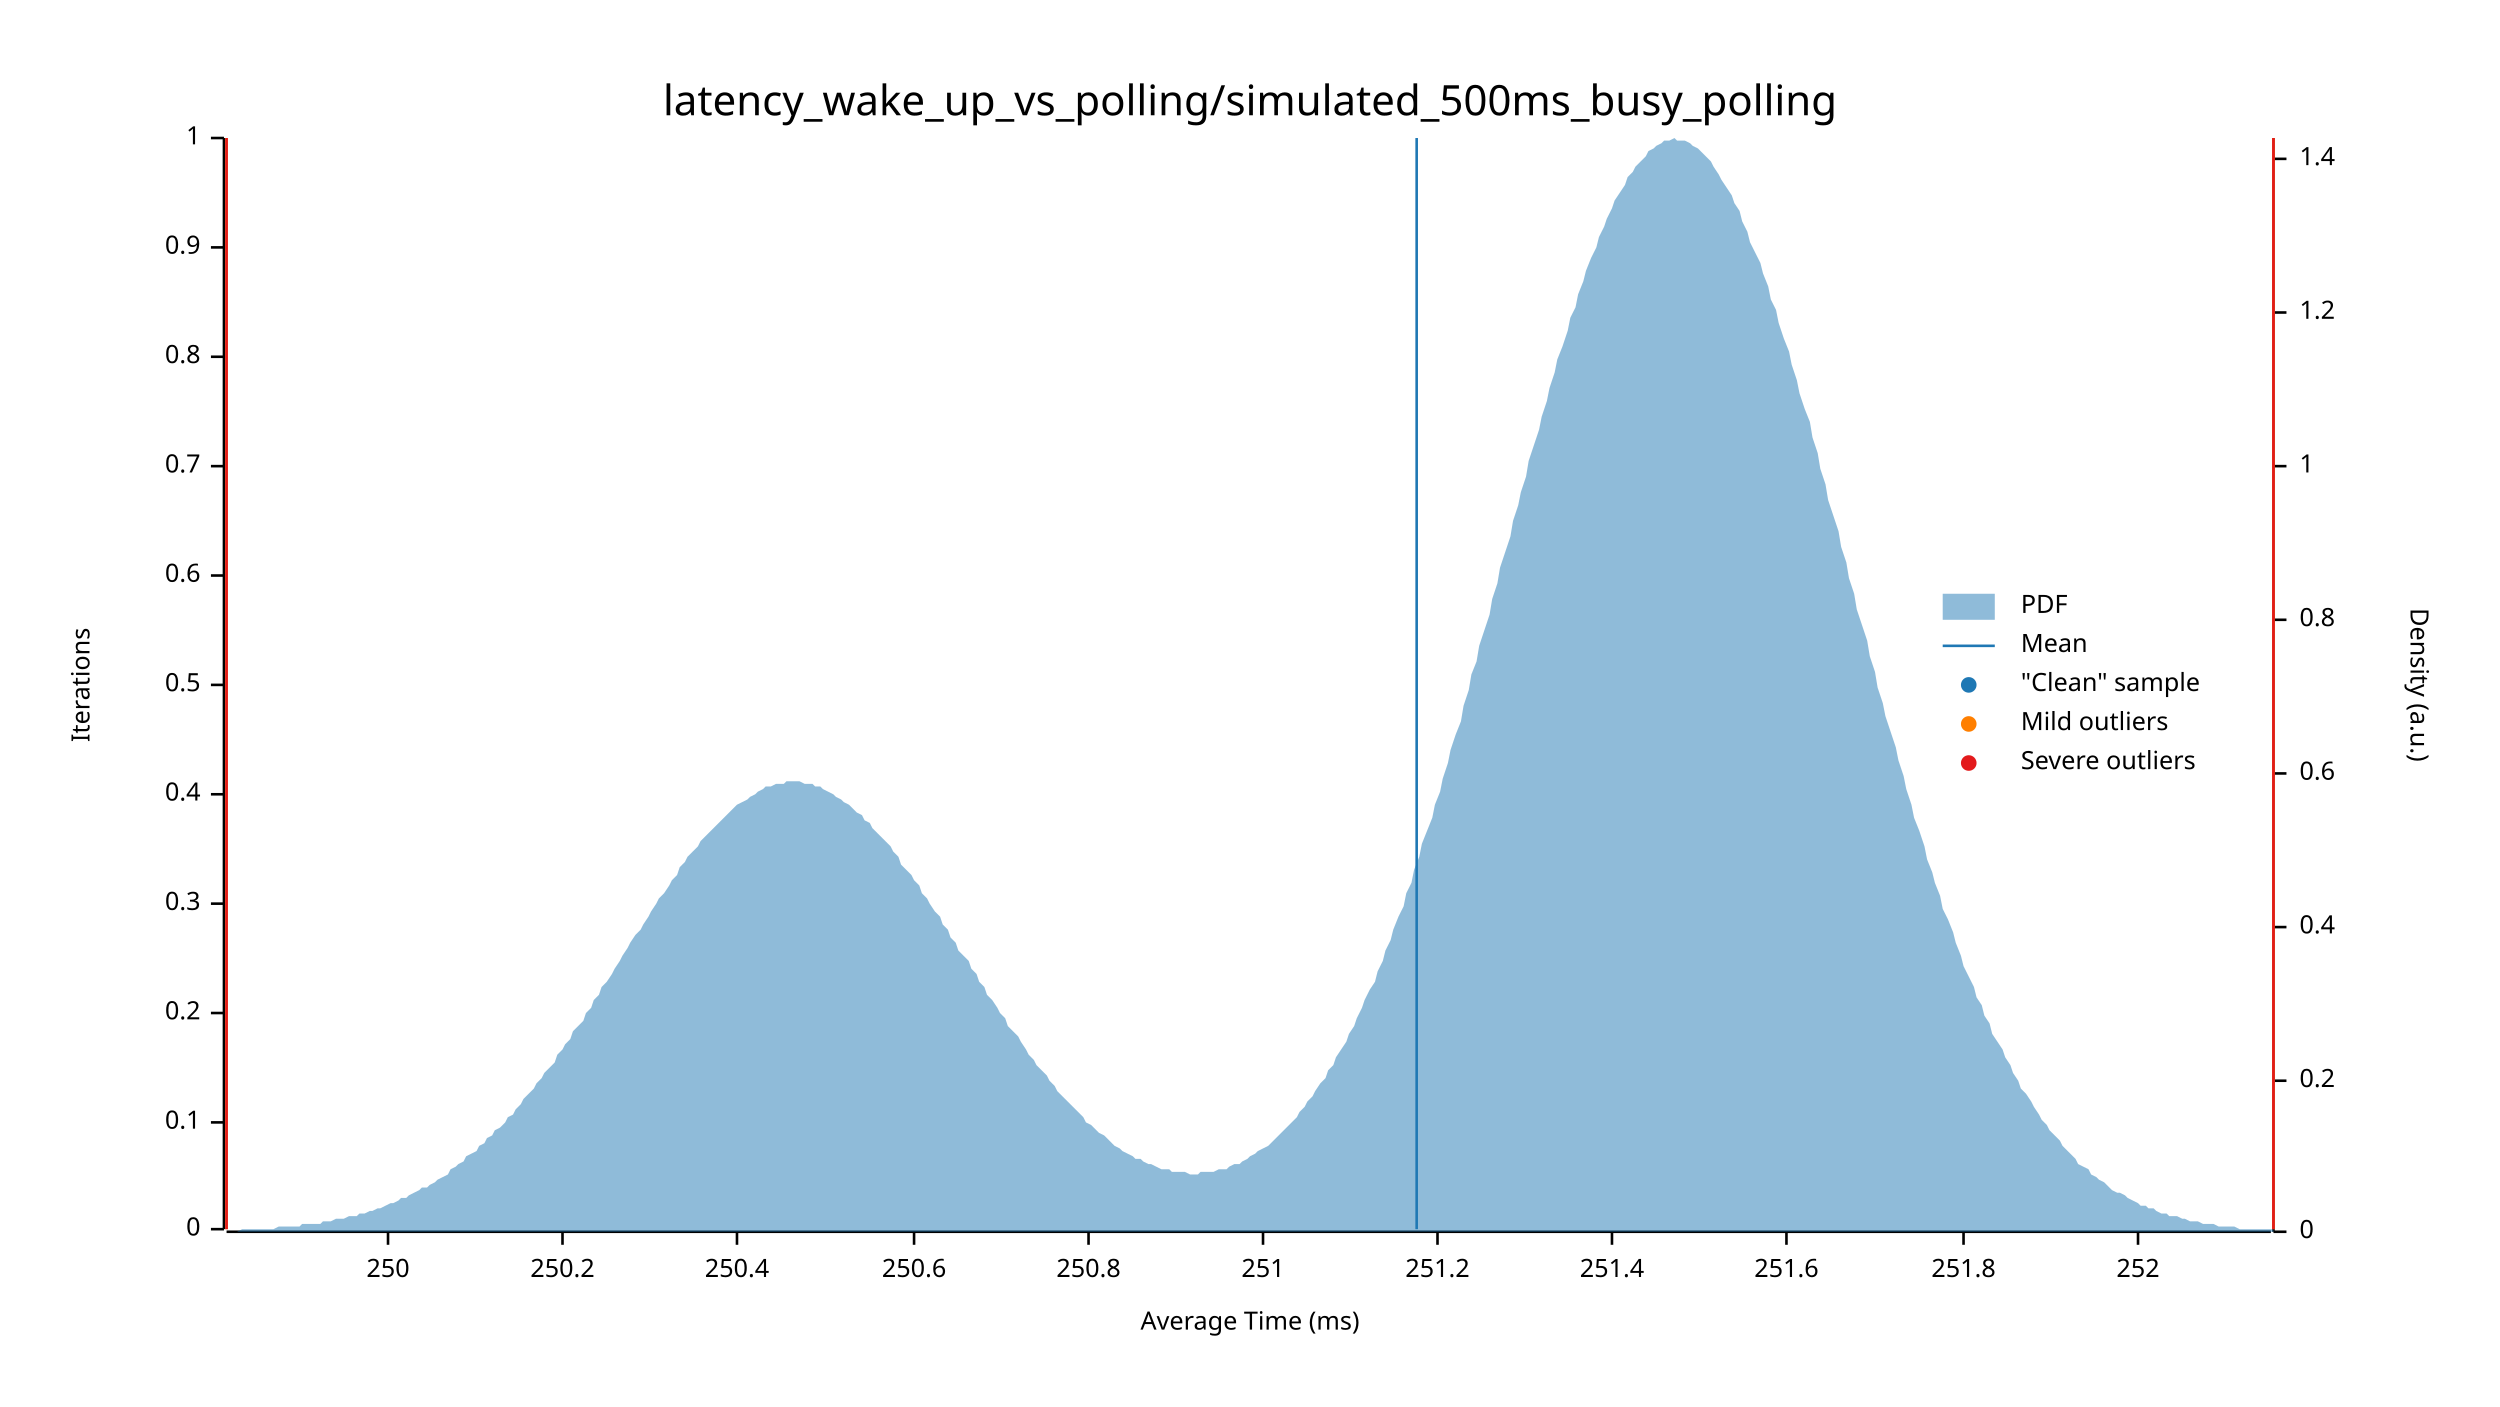
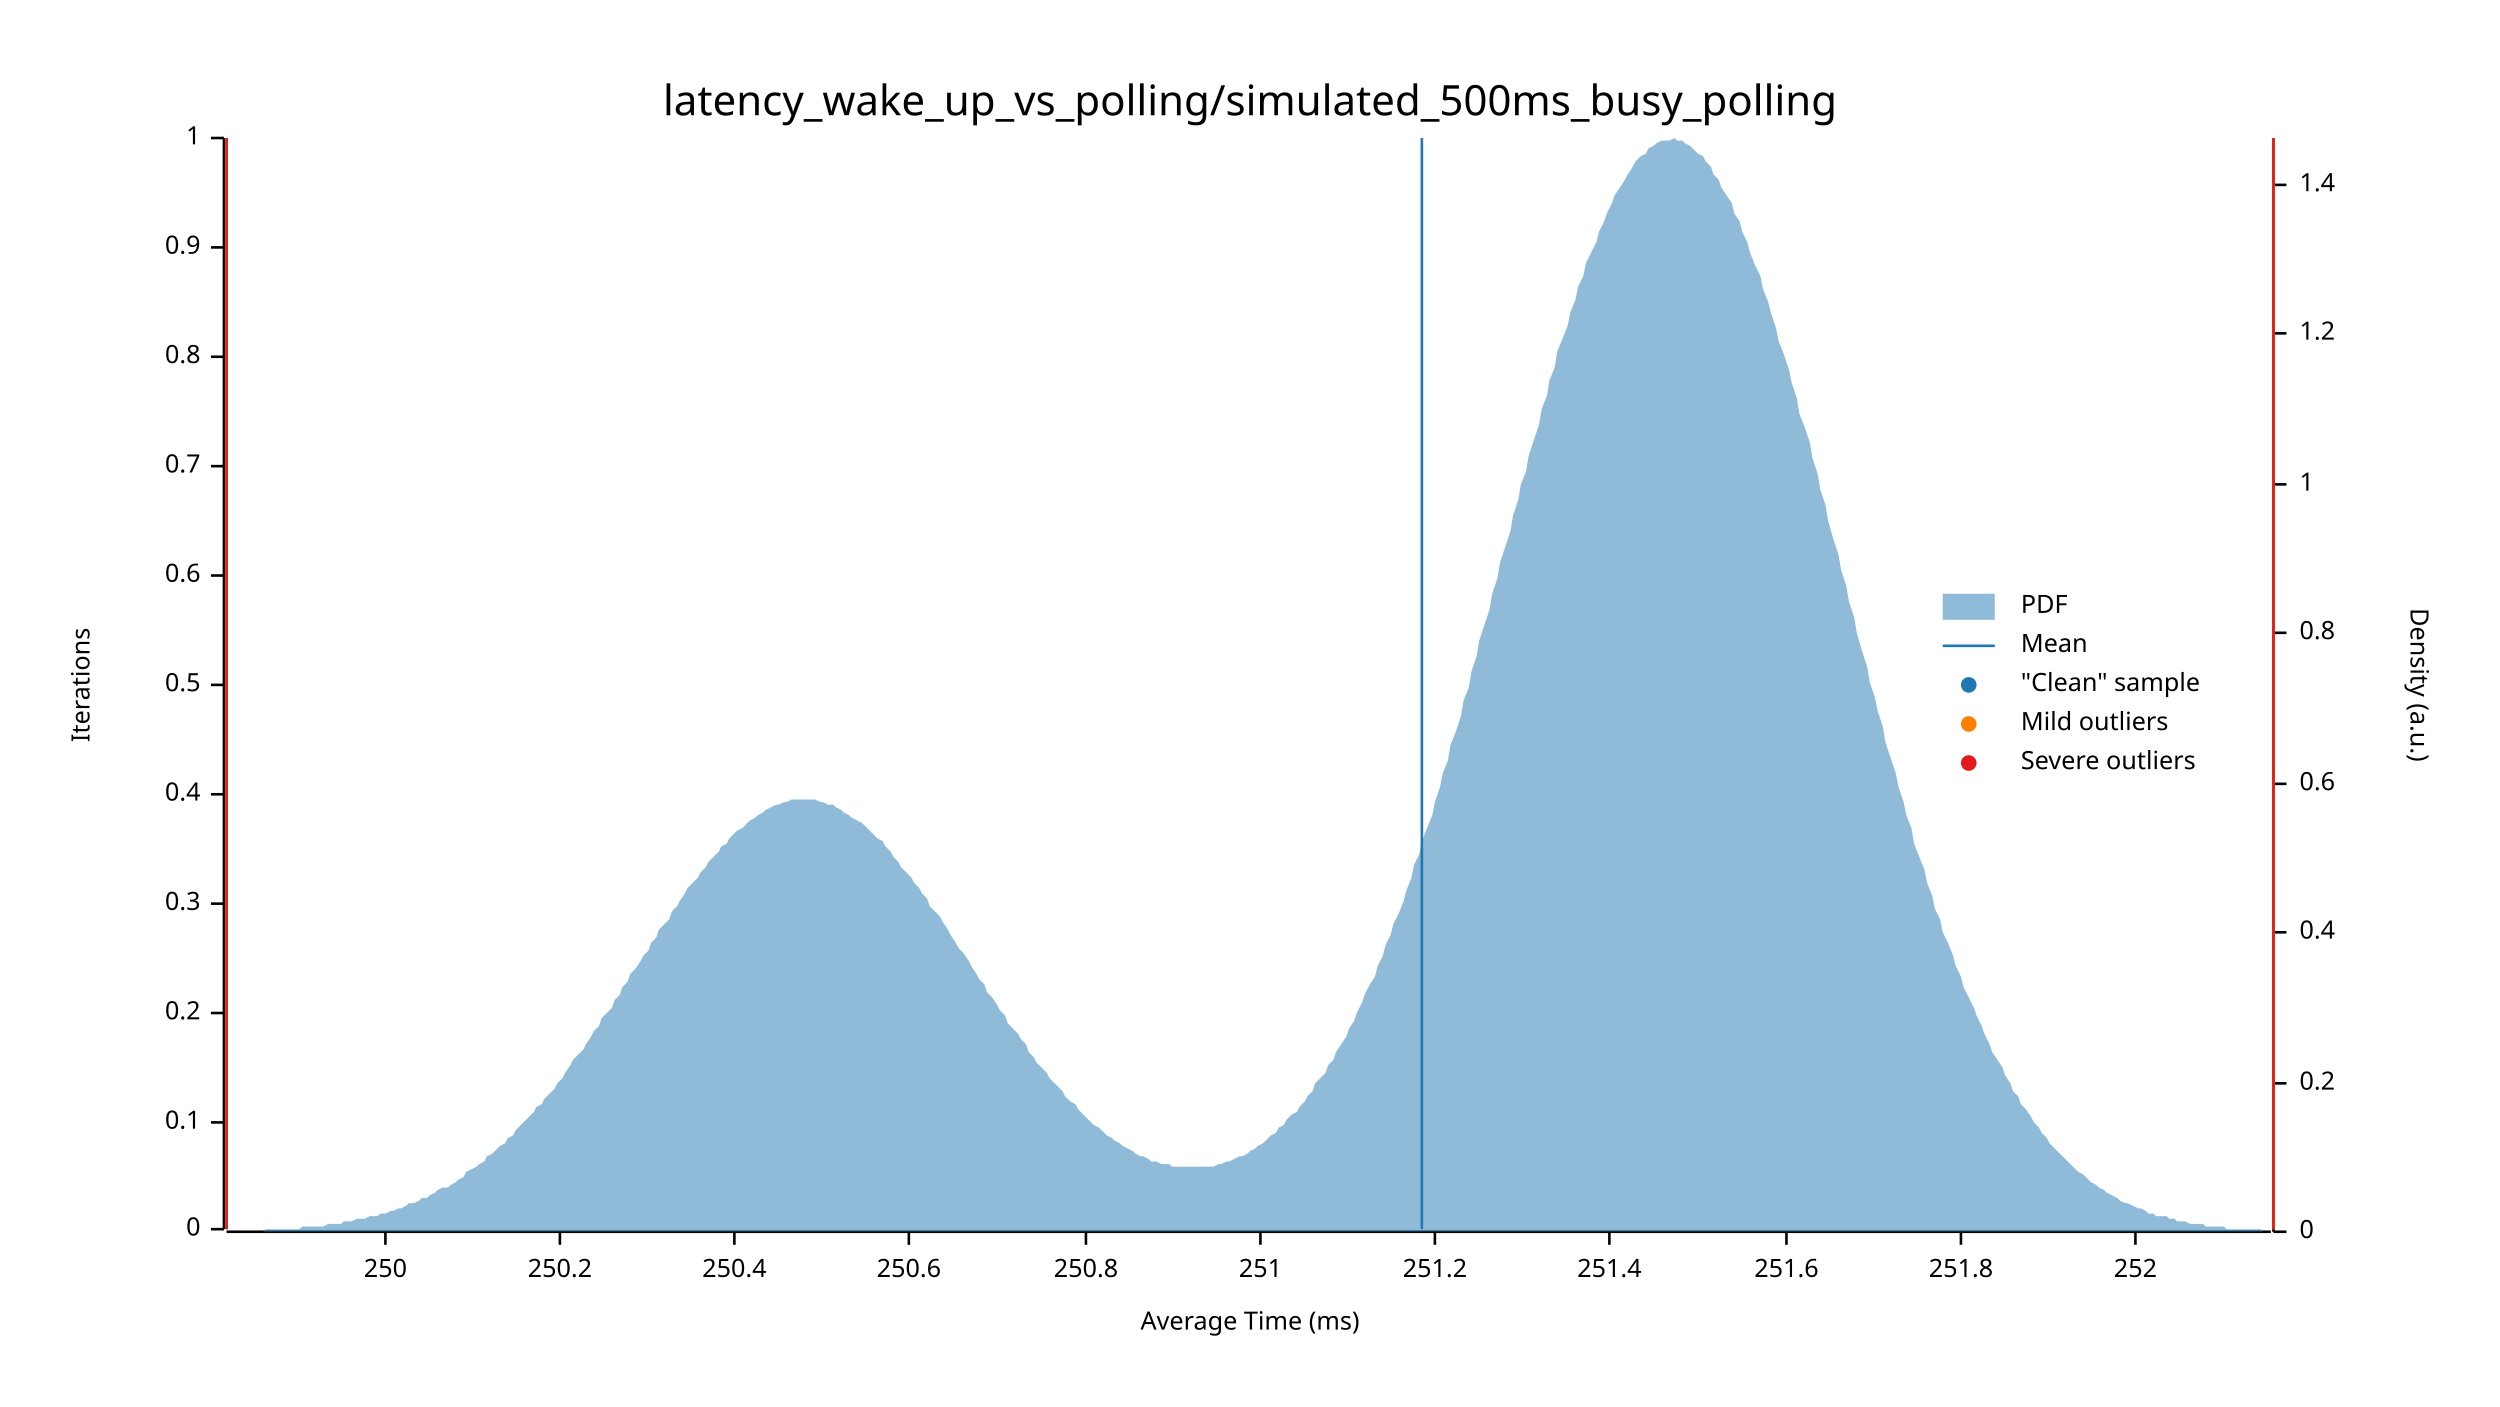
<svg xmlns="http://www.w3.org/2000/svg" width="960" height="540" viewBox="0 0 960 540">
  <text x="480" y="32" dy="0.76em" text-anchor="middle" font-family="sans-serif" font-size="16.129" opacity="1" fill="#000000">
latency_wake_up_vs_polling/simulated_500ms_busy_polling
</text>
  <text x="27" y="263" dy="0.76em" text-anchor="middle" font-family="sans-serif" font-size="9.677" opacity="1" fill="#000000" transform="rotate(270, 27, 263)">
Iterations
</text>
  <text x="480" y="513" dy="-0.5ex" text-anchor="middle" font-family="sans-serif" font-size="9.677" opacity="1" fill="#000000">
Average Time (ms)
</text>
  <polyline fill="none" opacity="1" stroke="#000000" stroke-width="1" points="86,53 86,472 " />
  <text x="77" y="472" dy="0.5ex" text-anchor="end" font-family="sans-serif" font-size="9.677" opacity="1" fill="#000000">
0
</text>
  <polyline fill="none" opacity="1" stroke="#000000" stroke-width="1" points="81,472 86,472 " />
  <text x="77" y="431" dy="0.5ex" text-anchor="end" font-family="sans-serif" font-size="9.677" opacity="1" fill="#000000">
0.1
</text>
  <polyline fill="none" opacity="1" stroke="#000000" stroke-width="1" points="81,431 86,431 " />
  <text x="77" y="389" dy="0.5ex" text-anchor="end" font-family="sans-serif" font-size="9.677" opacity="1" fill="#000000">
0.2
</text>
  <polyline fill="none" opacity="1" stroke="#000000" stroke-width="1" points="81,389 86,389 " />
  <text x="77" y="347" dy="0.5ex" text-anchor="end" font-family="sans-serif" font-size="9.677" opacity="1" fill="#000000">
0.3
</text>
  <polyline fill="none" opacity="1" stroke="#000000" stroke-width="1" points="81,347 86,347 " />
  <text x="77" y="305" dy="0.5ex" text-anchor="end" font-family="sans-serif" font-size="9.677" opacity="1" fill="#000000">
0.4
</text>
  <polyline fill="none" opacity="1" stroke="#000000" stroke-width="1" points="81,305 86,305 " />
  <text x="77" y="263" dy="0.5ex" text-anchor="end" font-family="sans-serif" font-size="9.677" opacity="1" fill="#000000">
0.5
</text>
  <polyline fill="none" opacity="1" stroke="#000000" stroke-width="1" points="81,263 86,263 " />
  <text x="77" y="221" dy="0.5ex" text-anchor="end" font-family="sans-serif" font-size="9.677" opacity="1" fill="#000000">
0.6
</text>
  <polyline fill="none" opacity="1" stroke="#000000" stroke-width="1" points="81,221 86,221 " />
  <text x="77" y="179" dy="0.5ex" text-anchor="end" font-family="sans-serif" font-size="9.677" opacity="1" fill="#000000">
0.7
</text>
  <polyline fill="none" opacity="1" stroke="#000000" stroke-width="1" points="81,179 86,179 " />
  <text x="77" y="137" dy="0.5ex" text-anchor="end" font-family="sans-serif" font-size="9.677" opacity="1" fill="#000000">
0.8
</text>
  <polyline fill="none" opacity="1" stroke="#000000" stroke-width="1" points="81,137 86,137 " />
  <text x="77" y="95" dy="0.5ex" text-anchor="end" font-family="sans-serif" font-size="9.677" opacity="1" fill="#000000">
0.9
</text>
  <polyline fill="none" opacity="1" stroke="#000000" stroke-width="1" points="81,95 86,95 " />
  <text x="77" y="53" dy="0.5ex" text-anchor="end" font-family="sans-serif" font-size="9.677" opacity="1" fill="#000000">
1
</text>
  <polyline fill="none" opacity="1" stroke="#000000" stroke-width="1" points="81,53 86,53 " />
  <polyline fill="none" opacity="1" stroke="#000000" stroke-width="1" points="87,473 872,473 " />
-   <text x="149" y="483" dy="0.76em" text-anchor="middle" font-family="sans-serif" font-size="9.677" opacity="1" fill="#000000">
+   <text x="148" y="483" dy="0.76em" text-anchor="middle" font-family="sans-serif" font-size="9.677" opacity="1" fill="#000000">
250
</text>
-   <polyline fill="none" opacity="1" stroke="#000000" stroke-width="1" points="149,473 149,478 " />
-   <text x="216" y="483" dy="0.76em" text-anchor="middle" font-family="sans-serif" font-size="9.677" opacity="1" fill="#000000">
+   <polyline fill="none" opacity="1" stroke="#000000" stroke-width="1" points="148,473 148,478 " />
+   <text x="215" y="483" dy="0.76em" text-anchor="middle" font-family="sans-serif" font-size="9.677" opacity="1" fill="#000000">
250.2
</text>
-   <polyline fill="none" opacity="1" stroke="#000000" stroke-width="1" points="216,473 216,478 " />
-   <text x="283" y="483" dy="0.76em" text-anchor="middle" font-family="sans-serif" font-size="9.677" opacity="1" fill="#000000">
+   <polyline fill="none" opacity="1" stroke="#000000" stroke-width="1" points="215,473 215,478 " />
+   <text x="282" y="483" dy="0.76em" text-anchor="middle" font-family="sans-serif" font-size="9.677" opacity="1" fill="#000000">
250.4
</text>
-   <polyline fill="none" opacity="1" stroke="#000000" stroke-width="1" points="283,473 283,478 " />
-   <text x="351" y="483" dy="0.76em" text-anchor="middle" font-family="sans-serif" font-size="9.677" opacity="1" fill="#000000">
+   <polyline fill="none" opacity="1" stroke="#000000" stroke-width="1" points="282,473 282,478 " />
+   <text x="349" y="483" dy="0.76em" text-anchor="middle" font-family="sans-serif" font-size="9.677" opacity="1" fill="#000000">
250.6
</text>
-   <polyline fill="none" opacity="1" stroke="#000000" stroke-width="1" points="351,473 351,478 " />
-   <text x="418" y="483" dy="0.76em" text-anchor="middle" font-family="sans-serif" font-size="9.677" opacity="1" fill="#000000">
+   <polyline fill="none" opacity="1" stroke="#000000" stroke-width="1" points="349,473 349,478 " />
+   <text x="417" y="483" dy="0.76em" text-anchor="middle" font-family="sans-serif" font-size="9.677" opacity="1" fill="#000000">
250.8
</text>
-   <polyline fill="none" opacity="1" stroke="#000000" stroke-width="1" points="418,473 418,478 " />
-   <text x="485" y="483" dy="0.76em" text-anchor="middle" font-family="sans-serif" font-size="9.677" opacity="1" fill="#000000">
+   <polyline fill="none" opacity="1" stroke="#000000" stroke-width="1" points="417,473 417,478 " />
+   <text x="484" y="483" dy="0.76em" text-anchor="middle" font-family="sans-serif" font-size="9.677" opacity="1" fill="#000000">
251
</text>
-   <polyline fill="none" opacity="1" stroke="#000000" stroke-width="1" points="485,473 485,478 " />
-   <text x="552" y="483" dy="0.76em" text-anchor="middle" font-family="sans-serif" font-size="9.677" opacity="1" fill="#000000">
+   <polyline fill="none" opacity="1" stroke="#000000" stroke-width="1" points="484,473 484,478 " />
+   <text x="551" y="483" dy="0.76em" text-anchor="middle" font-family="sans-serif" font-size="9.677" opacity="1" fill="#000000">
251.2
</text>
-   <polyline fill="none" opacity="1" stroke="#000000" stroke-width="1" points="552,473 552,478 " />
-   <text x="619" y="483" dy="0.76em" text-anchor="middle" font-family="sans-serif" font-size="9.677" opacity="1" fill="#000000">
+   <polyline fill="none" opacity="1" stroke="#000000" stroke-width="1" points="551,473 551,478 " />
+   <text x="618" y="483" dy="0.76em" text-anchor="middle" font-family="sans-serif" font-size="9.677" opacity="1" fill="#000000">
251.4
</text>
-   <polyline fill="none" opacity="1" stroke="#000000" stroke-width="1" points="619,473 619,478 " />
+   <polyline fill="none" opacity="1" stroke="#000000" stroke-width="1" points="618,473 618,478 " />
  <text x="686" y="483" dy="0.76em" text-anchor="middle" font-family="sans-serif" font-size="9.677" opacity="1" fill="#000000">
251.6
</text>
  <polyline fill="none" opacity="1" stroke="#000000" stroke-width="1" points="686,473 686,478 " />
-   <text x="754" y="483" dy="0.76em" text-anchor="middle" font-family="sans-serif" font-size="9.677" opacity="1" fill="#000000">
+   <text x="753" y="483" dy="0.76em" text-anchor="middle" font-family="sans-serif" font-size="9.677" opacity="1" fill="#000000">
251.8
</text>
-   <polyline fill="none" opacity="1" stroke="#000000" stroke-width="1" points="754,473 754,478 " />
-   <text x="821" y="483" dy="0.76em" text-anchor="middle" font-family="sans-serif" font-size="9.677" opacity="1" fill="#000000">
+   <polyline fill="none" opacity="1" stroke="#000000" stroke-width="1" points="753,473 753,478 " />
+   <text x="820" y="483" dy="0.76em" text-anchor="middle" font-family="sans-serif" font-size="9.677" opacity="1" fill="#000000">
252
</text>
-   <polyline fill="none" opacity="1" stroke="#000000" stroke-width="1" points="821,473 821,478 " />
+   <polyline fill="none" opacity="1" stroke="#000000" stroke-width="1" points="820,473 820,478 " />
  <text x="933" y="263" dy="0.76em" text-anchor="middle" font-family="sans-serif" font-size="9.677" opacity="1" fill="#000000" transform="rotate(90, 933, 263)">
Density (a.u.)
</text>
  <polyline fill="none" opacity="1" stroke="#000000" stroke-width="1" points="873,53 873,473 " />
  <text x="883" y="473" dy="0.5ex" text-anchor="start" font-family="sans-serif" font-size="9.677" opacity="1" fill="#000000">
0
</text>
  <polyline fill="none" opacity="1" stroke="#000000" stroke-width="1" points="873,473 878,473 " />
-   <text x="883" y="415" dy="0.5ex" text-anchor="start" font-family="sans-serif" font-size="9.677" opacity="1" fill="#000000">
+   <text x="883" y="416" dy="0.5ex" text-anchor="start" font-family="sans-serif" font-size="9.677" opacity="1" fill="#000000">
0.2
</text>
-   <polyline fill="none" opacity="1" stroke="#000000" stroke-width="1" points="873,415 878,415 " />
-   <text x="883" y="356" dy="0.5ex" text-anchor="start" font-family="sans-serif" font-size="9.677" opacity="1" fill="#000000">
+   <polyline fill="none" opacity="1" stroke="#000000" stroke-width="1" points="873,416 878,416 " />
+   <text x="883" y="358" dy="0.5ex" text-anchor="start" font-family="sans-serif" font-size="9.677" opacity="1" fill="#000000">
0.4
</text>
-   <polyline fill="none" opacity="1" stroke="#000000" stroke-width="1" points="873,356 878,356 " />
-   <text x="883" y="297" dy="0.5ex" text-anchor="start" font-family="sans-serif" font-size="9.677" opacity="1" fill="#000000">
+   <polyline fill="none" opacity="1" stroke="#000000" stroke-width="1" points="873,358 878,358 " />
+   <text x="883" y="301" dy="0.5ex" text-anchor="start" font-family="sans-serif" font-size="9.677" opacity="1" fill="#000000">
0.6
</text>
-   <polyline fill="none" opacity="1" stroke="#000000" stroke-width="1" points="873,297 878,297 " />
-   <text x="883" y="238" dy="0.5ex" text-anchor="start" font-family="sans-serif" font-size="9.677" opacity="1" fill="#000000">
+   <polyline fill="none" opacity="1" stroke="#000000" stroke-width="1" points="873,301 878,301 " />
+   <text x="883" y="243" dy="0.5ex" text-anchor="start" font-family="sans-serif" font-size="9.677" opacity="1" fill="#000000">
0.8
</text>
-   <polyline fill="none" opacity="1" stroke="#000000" stroke-width="1" points="873,238 878,238 " />
-   <text x="883" y="179" dy="0.5ex" text-anchor="start" font-family="sans-serif" font-size="9.677" opacity="1" fill="#000000">
+   <polyline fill="none" opacity="1" stroke="#000000" stroke-width="1" points="873,243 878,243 " />
+   <text x="883" y="186" dy="0.5ex" text-anchor="start" font-family="sans-serif" font-size="9.677" opacity="1" fill="#000000">
1
</text>
-   <polyline fill="none" opacity="1" stroke="#000000" stroke-width="1" points="873,179 878,179 " />
-   <text x="883" y="120" dy="0.5ex" text-anchor="start" font-family="sans-serif" font-size="9.677" opacity="1" fill="#000000">
+   <polyline fill="none" opacity="1" stroke="#000000" stroke-width="1" points="873,186 878,186 " />
+   <text x="883" y="128" dy="0.5ex" text-anchor="start" font-family="sans-serif" font-size="9.677" opacity="1" fill="#000000">
1.2
</text>
-   <polyline fill="none" opacity="1" stroke="#000000" stroke-width="1" points="873,120 878,120 " />
-   <text x="883" y="61" dy="0.5ex" text-anchor="start" font-family="sans-serif" font-size="9.677" opacity="1" fill="#000000">
+   <polyline fill="none" opacity="1" stroke="#000000" stroke-width="1" points="873,128 878,128 " />
+   <text x="883" y="71" dy="0.5ex" text-anchor="start" font-family="sans-serif" font-size="9.677" opacity="1" fill="#000000">
1.4
</text>
-   <polyline fill="none" opacity="1" stroke="#000000" stroke-width="1" points="873,61 878,61 " />
-   <polygon opacity="0.5" fill="#1F78B4" points="87,473 88,473 90,473 91,473 93,472 94,472 96,472 98,472 99,472 101,472 102,472 104,472 105,472 107,471 109,471 110,471 112,471 113,471 115,471 116,470 118,470 120,470 121,470 123,470 124,469 126,469 127,469 129,468 131,468 132,468 134,467 135,467 137,467 138,466 140,466 142,465 143,465 145,464 146,464 148,463 150,462 151,462 153,461 154,460 156,460 157,459 159,458 161,457 162,456 164,456 165,455 167,454 168,453 170,452 172,451 173,449 175,448 176,447 178,446 179,444 181,443 183,442 184,440 186,439 187,437 189,436 190,434 192,433 194,431 195,429 197,428 198,426 200,424 201,422 203,420 205,418 206,416 208,414 209,412 211,410 213,408 214,405 216,403 217,401 219,399 220,396 222,394 224,392 225,389 227,387 228,384 230,382 231,379 233,377 235,374 236,372 238,369 239,367 241,364 242,362 244,359 246,357 247,355 249,352 250,350 252,347 253,345 255,343 257,340 258,338 260,336 261,333 263,331 264,329 266,327 268,325 269,323 271,321 272,320 274,318 276,316 277,315 279,313 280,312 282,310 283,309 285,308 287,307 288,306 290,305 291,304 293,303 294,302 296,302 298,301 299,301 301,301 302,300 304,300 305,300 307,300 309,301 310,301 312,301 313,302 315,302 316,303 318,304 320,305 321,306 323,307 324,308 326,309 327,310 329,312 331,313 332,315 334,316 335,318 337,320 339,322 340,323 342,325 343,327 345,329 346,332 348,334 350,336 351,338 353,340 354,343 356,345 357,347 359,350 361,352 362,355 364,357 365,360 367,362 368,365 370,367 372,369 373,372 375,374 376,377 378,379 379,382 381,384 383,387 384,389 386,391 387,394 389,396 391,398 392,400 394,403 395,405 397,407 398,409 400,411 402,413 403,415 405,417 406,419 408,421 409,422 411,424 413,426 414,427 416,429 417,431 419,432 420,433 422,435 424,436 425,437 427,439 428,440 430,441 431,442 433,443 435,444 436,445 438,445 439,446 441,447 442,447 444,448 446,449 447,449 449,449 450,450 452,450 454,450 455,450 457,451 458,451 460,451 461,450 463,450 465,450 466,450 468,449 469,449 471,449 472,448 474,447 476,447 477,446 479,445 480,444 482,443 483,442 485,441 487,440 488,439 490,437 491,436 493,434 494,433 496,431 498,429 499,427 501,425 502,423 504,421 505,419 507,416 509,414 510,411 512,409 513,406 515,403 517,400 518,397 520,394 521,391 523,387 524,384 526,380 528,377 529,373 531,369 532,365 534,361 535,357 537,352 539,348 540,343 542,339 543,334 545,329 546,324 548,319 550,314 551,309 553,304 554,299 556,293 557,288 559,282 561,277 562,271 564,265 565,259 567,254 568,248 570,242 572,236 573,230 575,224 576,218 578,212 580,206 581,200 583,194 584,189 586,183 587,177 589,171 591,165 592,160 594,154 595,149 597,143 598,138 600,133 602,127 603,122 605,118 606,113 608,108 609,104 611,99 613,95 614,91 616,87 617,84 619,80 620,77 622,74 624,71 625,68 627,66 628,64 630,62 632,60 633,58 635,57 636,56 638,55 639,54 641,54 643,53 644,54 646,54 647,54 649,55 650,56 652,57 654,59 655,60 657,62 658,64 660,67 661,69 663,72 665,75 666,78 668,81 669,85 671,89 672,93 674,97 676,101 677,105 679,110 680,115 682,119 683,124 685,130 687,135 688,140 690,146 691,151 693,157 695,162 696,168 698,174 699,180 701,186 702,192 704,198 706,204 707,210 709,216 710,222 712,228 713,234 715,240 717,246 718,252 720,258 721,264 723,270 724,275 726,281 728,287 729,292 731,298 732,303 734,309 735,314 737,319 739,325 740,330 742,335 743,339 745,344 746,349 748,353 750,358 751,362 753,367 754,371 756,375 758,379 759,383 761,386 762,390 764,393 765,397 767,400 769,403 770,406 772,409 773,412 775,415 776,418 778,420 780,423 781,425 783,428 784,430 786,432 787,434 789,436 791,438 792,440 794,442 795,443 797,445 798,447 800,448 802,449 803,451 805,452 806,453 808,454 809,455 811,457 813,458 814,458 816,459 817,460 819,461 821,462 822,463 824,463 825,464 827,464 828,465 830,466 832,466 833,467 835,467 836,467 838,468 839,468 841,469 843,469 844,469 846,470 847,470 849,470 850,470 852,471 854,471 855,471 857,471 858,471 860,472 861,472 863,472 865,472 866,472 868,472 869,472 871,472 873,472 873,473 87,473 " />
-   <polyline fill="none" opacity="1" stroke="#1F78B4" stroke-width="1" points="544,472 544,53 " />
+   <polyline fill="none" opacity="1" stroke="#000000" stroke-width="1" points="873,71 878,71 " />
+   <polygon opacity="0.5" fill="#1F78B4" points="87,473 88,473 90,473 91,473 93,473 94,473 96,473 98,473 99,473 101,473 102,472 104,472 105,472 107,472 109,472 110,472 112,472 113,472 115,472 116,471 118,471 120,471 121,471 123,471 124,471 126,470 127,470 129,470 131,470 132,469 134,469 135,469 137,468 138,468 140,468 142,467 143,467 145,467 146,466 148,466 150,465 151,465 153,464 154,464 156,463 157,462 159,462 161,461 162,460 164,460 165,459 167,458 168,457 170,456 172,456 173,455 175,454 176,453 178,452 179,450 181,449 183,448 184,447 186,446 187,444 189,443 190,442 192,440 194,439 195,437 197,436 198,434 200,432 201,431 203,429 205,427 206,425 208,424 209,422 211,420 213,418 214,416 216,414 217,412 219,409 220,407 222,405 224,403 225,401 227,398 228,396 230,394 231,391 233,389 235,387 236,384 238,382 239,379 241,377 242,374 244,372 246,369 247,367 249,365 250,362 252,360 253,357 255,355 257,353 258,350 260,348 261,346 263,343 264,341 266,339 268,337 269,335 271,333 272,331 274,329 276,327 277,325 279,324 280,322 282,320 283,319 285,318 287,316 288,315 290,314 291,313 293,312 294,311 296,310 298,309 299,309 301,308 302,308 304,307 305,307 307,307 309,307 310,307 312,307 313,307 315,308 316,308 318,309 320,309 321,310 323,311 324,312 326,313 327,314 329,315 331,316 332,317 334,319 335,320 337,322 339,323 340,325 342,327 343,329 345,331 346,333 348,335 350,337 351,339 353,341 354,343 356,345 357,348 359,350 361,352 362,354 364,357 365,359 367,362 368,364 370,366 372,369 373,371 375,374 376,376 378,378 379,381 381,383 383,386 384,388 386,390 387,393 389,395 391,397 392,399 394,401 395,404 397,406 398,408 400,410 402,412 403,414 405,416 406,417 408,419 409,421 411,423 413,424 414,426 416,428 417,429 419,431 420,432 422,433 424,435 425,436 427,437 428,438 430,439 431,440 433,441 435,442 436,443 438,444 439,444 441,445 442,446 444,446 446,447 447,447 449,447 450,448 452,448 454,448 455,448 457,448 458,448 460,448 461,448 463,448 465,448 466,448 468,447 469,447 471,446 472,446 474,445 476,444 477,444 479,443 480,442 482,441 483,440 485,439 487,437 488,436 490,435 491,433 493,432 494,430 496,428 498,427 499,425 501,423 502,421 504,419 505,416 507,414 509,412 510,409 512,407 513,404 515,401 517,398 518,395 520,392 521,389 523,385 524,382 526,378 528,375 529,371 531,367 532,363 534,359 535,355 537,351 539,346 540,342 542,337 543,332 545,328 546,323 548,318 550,313 551,308 553,302 554,297 556,292 557,286 559,281 561,275 562,269 564,264 565,258 567,252 568,246 570,240 572,234 573,228 575,222 576,216 578,210 580,204 581,198 583,192 584,186 586,181 587,175 589,169 591,163 592,157 594,152 595,146 597,141 598,135 600,130 602,125 603,120 605,115 606,110 608,106 609,101 611,97 613,93 614,89 616,85 617,82 619,78 620,75 622,72 624,69 625,67 627,64 628,62 630,60 632,59 633,57 635,56 636,55 638,54 639,54 641,54 643,53 644,54 646,54 647,55 649,56 650,57 652,59 654,60 655,62 657,64 658,67 660,69 661,72 663,75 665,78 666,82 668,85 669,89 671,93 672,97 674,102 676,106 677,111 679,116 680,120 682,126 683,131 685,136 687,142 688,147 690,153 691,159 693,164 695,170 696,176 698,182 699,188 701,194 702,200 704,207 706,213 707,219 709,225 710,231 712,237 713,243 715,250 717,256 718,262 720,268 721,273 723,279 724,285 726,291 728,297 729,302 731,308 732,313 734,318 735,324 737,329 739,334 740,339 742,344 743,349 745,353 746,358 748,362 750,367 751,371 753,375 754,379 756,383 758,387 759,390 761,394 762,397 764,401 765,404 767,407 769,410 770,413 772,416 773,419 775,421 776,424 778,426 780,429 781,431 783,433 784,435 786,437 787,439 789,441 791,443 792,444 794,446 795,447 797,449 798,450 800,451 802,453 803,454 805,455 806,456 808,457 809,458 811,459 813,460 814,461 816,462 817,462 819,463 821,464 822,464 824,465 825,466 827,466 828,467 830,467 832,467 833,468 835,468 836,469 838,469 839,469 841,470 843,470 844,470 846,470 847,471 849,471 850,471 852,471 854,471 855,472 857,472 858,472 860,472 861,472 863,472 865,472 866,472 868,472 869,473 871,473 873,473 873,473 87,473 " />
+   <polyline fill="none" opacity="1" stroke="#1F78B4" stroke-width="1" points="546,472 546,53 " />
  <polyline fill="none" opacity="1" stroke="#FF7F00" stroke-width="1" points="87,472 87,53 " />
  <polyline fill="none" opacity="1" stroke="#FF7F00" stroke-width="1" points="873,472 873,53 " />
  <polyline fill="none" opacity="1" stroke="#E31A1C" stroke-width="1" points="87,472 87,53 " />
  <polyline fill="none" opacity="1" stroke="#E31A1C" stroke-width="1" points="873,472 873,53 " />
  <text x="776" y="228" dy="0.76em" text-anchor="start" font-family="sans-serif" font-size="9.677" opacity="1" fill="#000000">
PDF
</text>
  <text x="776" y="243" dy="0.76em" text-anchor="start" font-family="sans-serif" font-size="9.677" opacity="1" fill="#000000">
Mean
</text>
  <text x="776" y="258" dy="0.76em" text-anchor="start" font-family="sans-serif" font-size="9.677" opacity="1" fill="#000000">
"Clean" sample
</text>
  <text x="776" y="273" dy="0.76em" text-anchor="start" font-family="sans-serif" font-size="9.677" opacity="1" fill="#000000">
Mild outliers
</text>
  <text x="776" y="288" dy="0.76em" text-anchor="start" font-family="sans-serif" font-size="9.677" opacity="1" fill="#000000">
Severe outliers
</text>
  <rect x="746" y="228" width="20" height="10" opacity="0.5" fill="#1F78B4" stroke="none" />
  <polyline fill="none" opacity="1" stroke="#1F78B4" stroke-width="1" points="746,248 766,248 " />
  <circle cx="756" cy="263" r="3" opacity="1" fill="#1F78B4" stroke="none" stroke-width="1" />
  <circle cx="756" cy="278" r="3" opacity="1" fill="#FF7F00" stroke="none" stroke-width="1" />
  <circle cx="756" cy="293" r="3" opacity="1" fill="#E31A1C" stroke="none" stroke-width="1" />
</svg>
